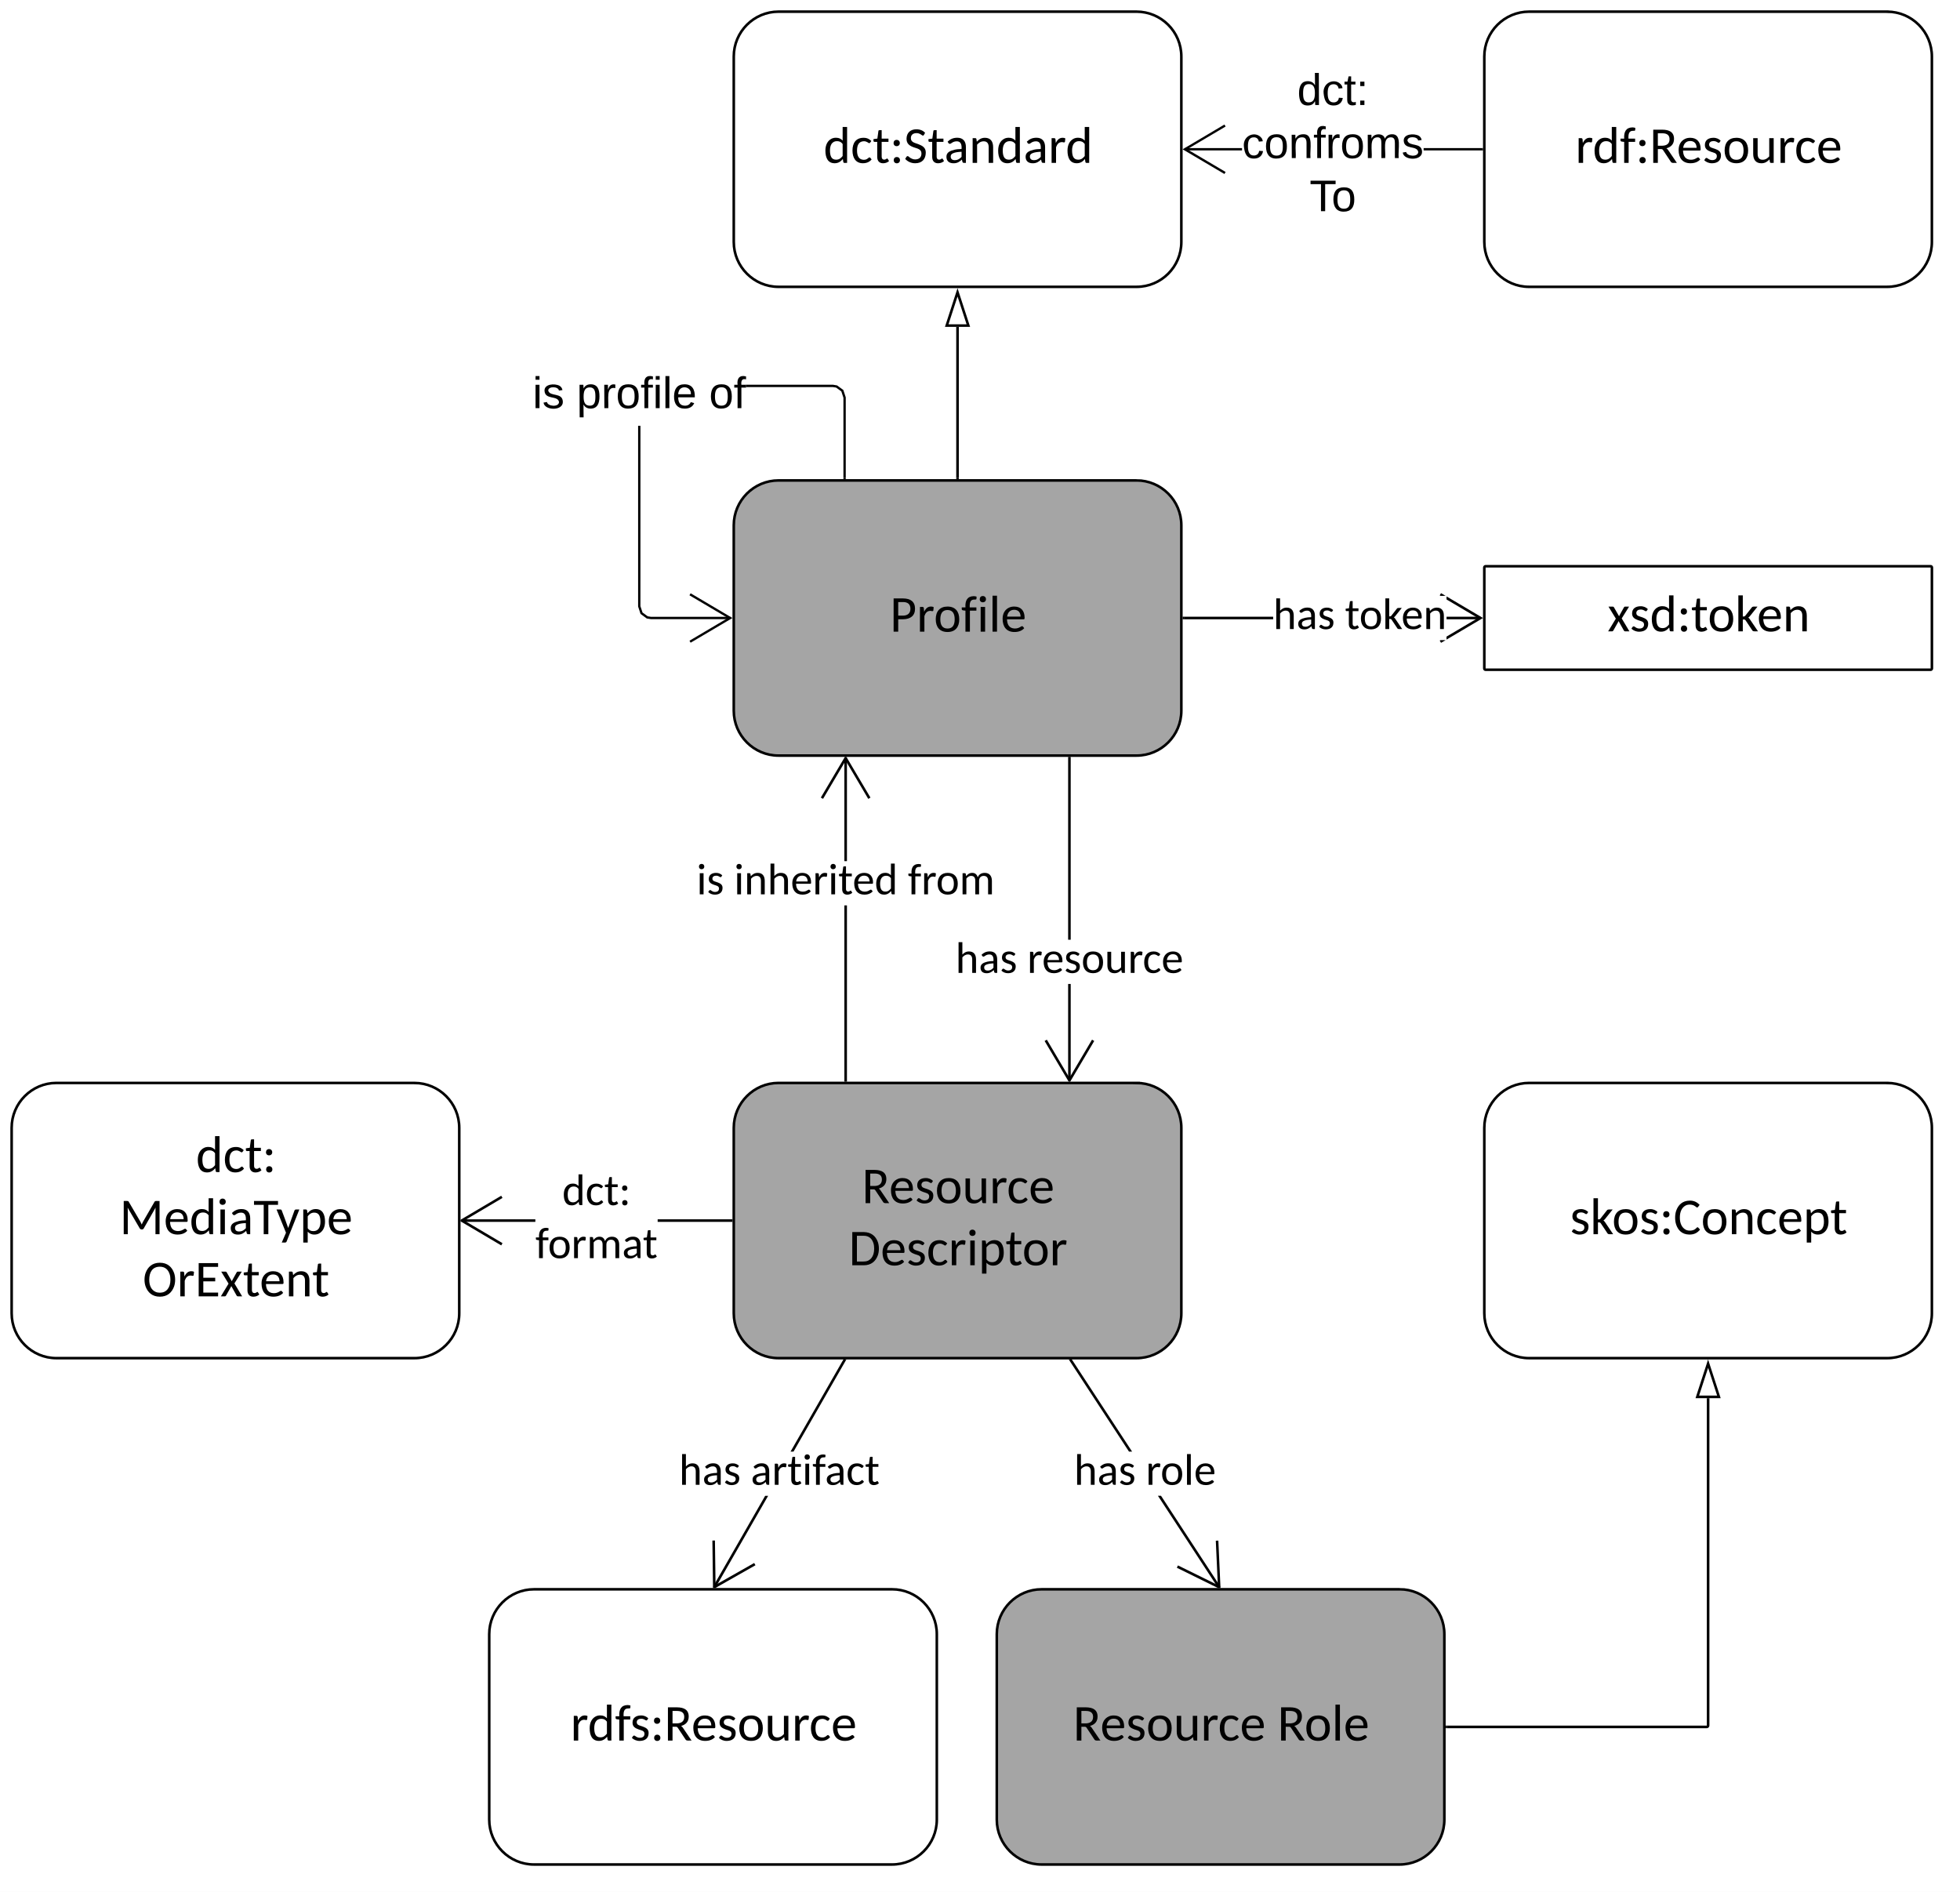
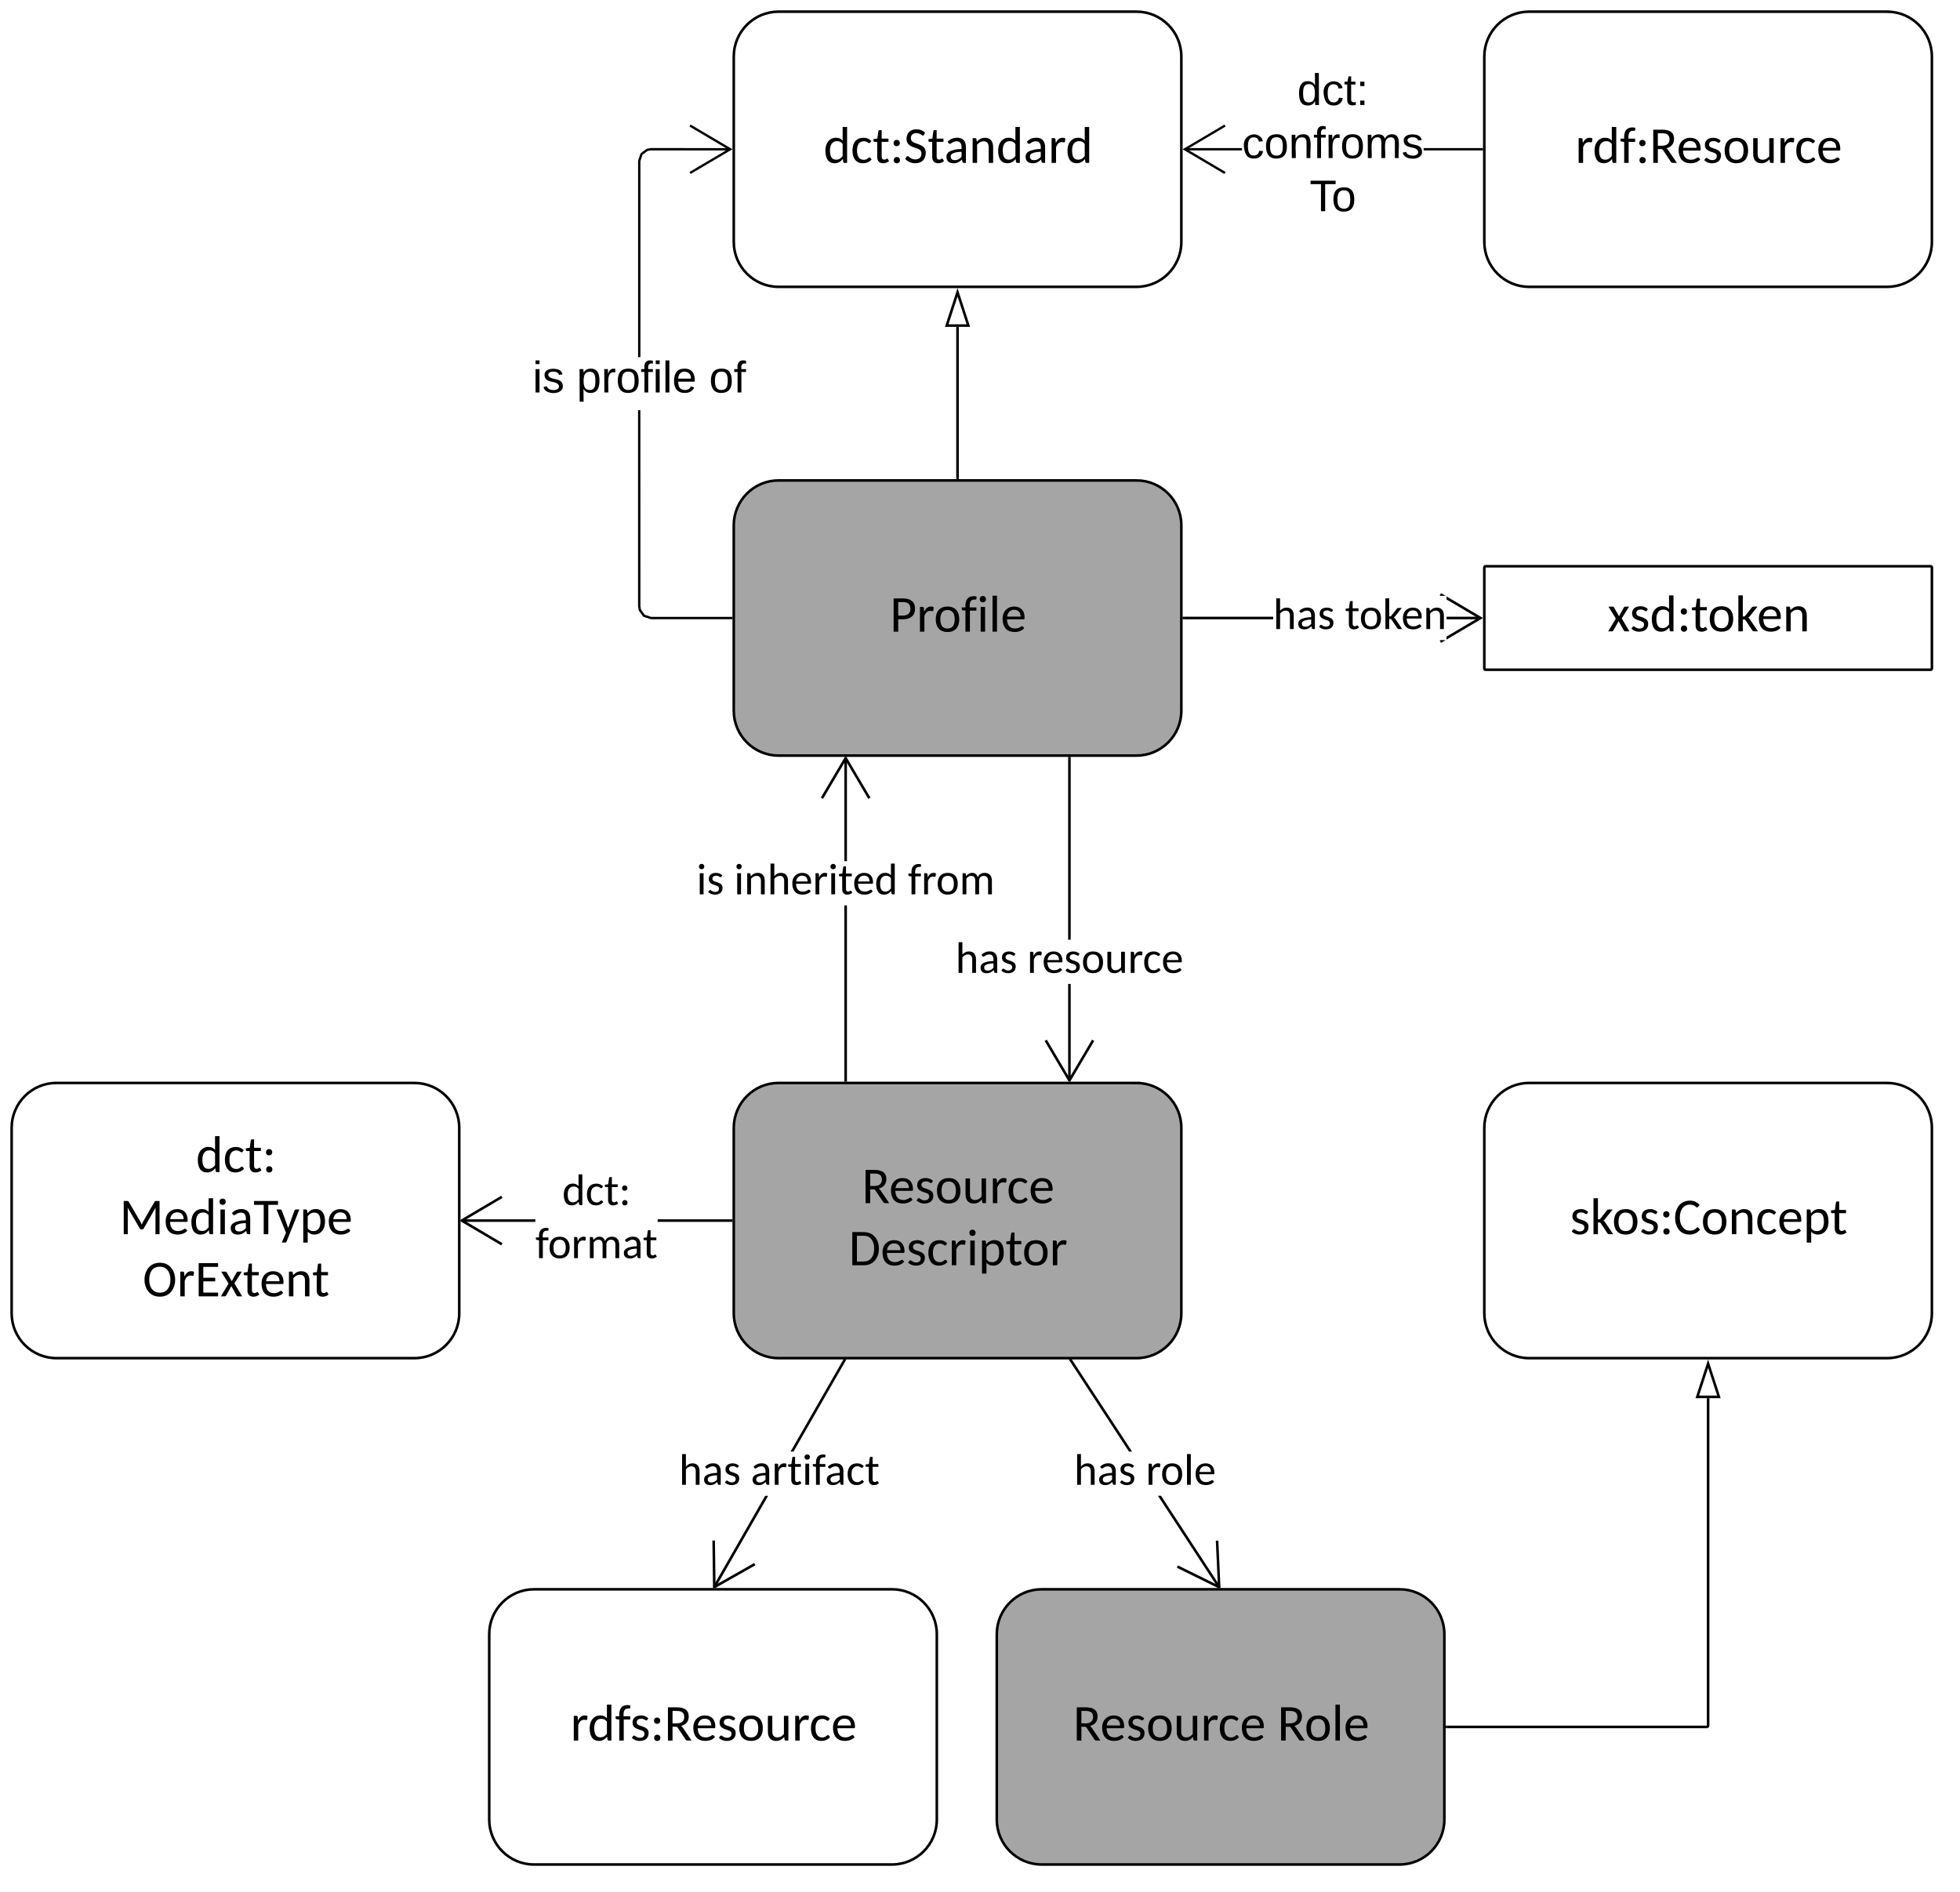
<svg xmlns="http://www.w3.org/2000/svg" xmlns:ns1="lucid" xmlns:xlink="http://www.w3.org/1999/xlink" width="841.33" height="811.98">
  <g transform="translate(0 0)" ns1:page-tab-id="KaaVrleRCrLHn">
    <path d="M0 0h841.33v811.98H0z" fill="#fff" />
    <path d="M621.1 741.2h111.55c.3 0 .56-.26.56-.57V600.1" stroke="#000" stroke-width="1.11" fill="none" />
    <path d="M621.12 741.75h-.57v-1.12h.57z" />
    <path d="M737.84 599.54h-9.27l4.64-14.27z" fill="#fff" />
    <path d="M738.6 600.1h-10.8l5.4-16.62zm-9.26-1.12h7.74l-3.87-11.9z" />
    <path d="M810.06 464.8h-153.7c-10.57 0-19.22 8.63-19.22 19.26v79.6c0 10.64 8.65 19.26 19.22 19.26h153.7c10.57 0 19.2-8.62 19.2-19.25v-79.6c0-10.64-8.63-19.26-19.2-19.26z" stroke="#000" stroke-width="1.11" fill="#fff" />
    <use xlink:href="#a" transform="matrix(1,0,0,1,645.9825,473.6703) translate(27.94649 56.055)" />
    <path d="M600.8 682.13H447.1c-10.58 0-19.23 8.63-19.23 19.26V781c0 10.62 8.65 19.25 19.22 19.25h153.7c10.55 0 19.2-8.63 19.2-19.26v-79.6c0-10.64-8.65-19.27-19.2-19.27z" stroke="#000" stroke-width="1.11" fill="#a5a5a5" />
    <use xlink:href="#b" transform="matrix(1,0,0,1,436.7118,690.9933) translate(23.90501 56.055)" />
    <use xlink:href="#c" transform="matrix(1,0,0,1,436.7118,690.9933) translate(111.6133 56.055)" />
    <path d="M382.9 682.13H229.2c-10.55 0-19.2 8.63-19.2 19.26V781c0 10.62 8.65 19.25 19.2 19.25h153.7c10.58 0 19.23-8.63 19.23-19.26v-79.6c0-10.64-8.65-19.27-19.22-19.27z" stroke="#000" stroke-width="1.11" fill="#fff" />
    <use xlink:href="#d" transform="matrix(1,0,0,1,218.8378,690.9933) translate(26.03696 56.055)" />
    <path d="M177.9 464.8H24.2c-10.55 0-19.2 8.63-19.2 19.26v79.6c0 10.64 8.65 19.26 19.2 19.26h153.7c10.58 0 19.23-8.62 19.23-19.25v-79.6c0-10.64-8.65-19.26-19.22-19.26z" stroke="#000" stroke-width="1.11" fill="#fff" />
    <use xlink:href="#e" transform="matrix(1,0,0,1,13.8378,473.6703) translate(70.27082 29.391)" />
    <use xlink:href="#f" transform="matrix(1,0,0,1,13.8378,473.6703) translate(37.4616 56.055)" />
    <use xlink:href="#g" transform="matrix(1,0,0,1,13.8378,473.6703) translate(47.41612 82.719)" />
    <path d="M487.87 5h-153.7c-10.56 0-19.2 8.62-19.2 19.25v79.6c0 10.64 8.64 19.26 19.2 19.26h153.7c10.57 0 19.22-8.6 19.22-19.24v-79.6C507.1 13.6 498.43 5 487.86 5z" stroke="#000" stroke-width="1.11" fill="#fff" />
    <use xlink:href="#h" transform="matrix(1,0,0,1,323.7988,13.85825) translate(29.70413 56.055)" />
    <path d="M487.87 206.2h-153.7c-10.56 0-19.2 8.62-19.2 19.25v79.6c0 10.63 8.64 19.25 19.2 19.25h153.7c10.57 0 19.22-8.62 19.22-19.25v-79.6c0-10.63-8.66-19.26-19.23-19.26z" stroke="#000" stroke-width="1.11" fill="#a5a5a5" />
    <use xlink:href="#i" transform="matrix(1,0,0,1,323.7988,215.0523) translate(58.18978 56.055)" />
    <path d="M546.5 265.8h-38.3v-1.1h38.3zm89.08 0h-14.65v-1.1h14.65z" />
    <path d="M508.2 265.8h-.56v-1.1h.57zM618.57 275.9l-.57-.95.36-.2h2.18zm18.02-10.65l-15.67 9.26v-1.28l13.48-7.97-13.47-7.97v-1.3zm-16.06-9.5h-2.18l-.36-.2.57-.96z" />
    <use xlink:href="#j" transform="matrix(1,0,0,1,546.5089,255.7547) translate(0.005 14.24144)" />
    <use xlink:href="#k" transform="matrix(1,0,0,1,546.5089,255.7547) translate(30.79655 14.24144)" />
    <path d="M411.02 205.08v-64.8" stroke="#000" stroke-width="1.11" fill="none" />
    <path d="M411.58 205.64h-1.1v-.57h1.1z" />
    <path d="M415.66 139.73h-9.27l4.62-14.27z" fill="#fff" />
    <path d="M416.42 140.28h-10.8l5.4-16.6zm-9.27-1.1h7.75l-3.88-11.92z" />
    <path d="M487.87 464.8h-153.7c-10.56 0-19.2 8.63-19.2 19.26v79.6c0 10.64 8.64 19.26 19.2 19.26h153.7c10.57 0 19.22-8.62 19.22-19.25v-79.6c0-10.64-8.66-19.26-19.23-19.26z" stroke="#000" stroke-width="1.11" fill="#a5a5a5" />
    <use xlink:href="#l" transform="matrix(1,0,0,1,323.7988,473.6703) translate(46.15756 42.723)" />
    <use xlink:href="#m" transform="matrix(1,0,0,1,323.7988,473.6703) translate(40.53747 69.387)" />
    <path d="M363.55 464.26h-1.1V388.6h1.1zm0-94.65h-1.1v-44.3h1.1z" />
    <path d="M363.55 464.26h-1.1l1.1-.02zM373.65 342.33l-.95.56-9.7-16.42-9.7 16.4-.97-.55 10.33-17.47h.66z" />
    <use xlink:href="#n" transform="matrix(1,0,0,1,299.0029,369.6074) translate(0.005 14.24144)" />
    <use xlink:href="#o" transform="matrix(1,0,0,1,299.0029,369.6074) translate(16.08225 14.24144)" />
    <use xlink:href="#p" transform="matrix(1,0,0,1,299.0029,369.6074) translate(90.69219 14.24144)" />
    <path d="M459.6 463.8h-1.1v-41.48h1.1zm0-60.47h-1.1v-78.47h1.1zM459.6 324.87h-1.1 1.1z" />
    <path d="M469.7 446.8l-10.32 17.46h-.65L448.4 446.8l.95-.58 9.7 16.4 9.7-16.4z" />
    <use xlink:href="#j" transform="matrix(1,0,0,1,410.1325,403.3301) translate(0.005 14.24144)" />
    <use xlink:href="#q" transform="matrix(1,0,0,1,410.1325,403.3301) translate(30.79655 14.24144)" />
    <path d="M229.8 524.42h-31.66v-1.1h31.66zm84.6 0H282.3v-1.1h32.13zM314.4 524.42v-1.1z" />
    <path d="M215.7 514.16l-16.4 9.7 16.4 9.7-.55.97-17.47-10.33v-.66l17.47-10.33z" />
    <use xlink:href="#r" transform="matrix(1,0,0,1,229.8044,502.9796) translate(11.52054 14.24144)" />
    <use xlink:href="#s" transform="matrix(1,0,0,1,229.8044,502.9796) translate(0.005 37.02775)" />
    <path d="M307.05 681.54l-.97-.56 22.36-38.96h1.28zm56.15-97.86l-22.58 39.35h-1.28l22.9-39.9z" />
    <path d="M363.2 583.7l-.38-.22h.5zM307.15 680.24l16.58-9.4.55.97-17.24 9.78h-.98l-.27-20.38 1.1-.02z" />
    <use xlink:href="#j" transform="matrix(1,0,0,1,291.4601,623.0342) translate(0.005 14.24144)" />
    <use xlink:href="#t" transform="matrix(1,0,0,1,291.4601,623.0342) translate(30.79655 14.24144)" />
    <path d="M523.85 681l-.93.6L497.04 642h1.33zm-37.9-57.97h-1.33L458.9 583.7l.92-.62z" />
    <path d="M458.9 583.7l-.15-.22h.5zM523.9 681.58h-1.1l-17.65-8.7.5-1 17.1 8.43-.87-19.03 1.1-.05z" />
    <use xlink:href="#j" transform="matrix(1,0,0,1,461.0336,623.0342) translate(0.005 14.24144)" />
    <use xlink:href="#u" transform="matrix(1,0,0,1,461.0336,623.0342) translate(30.79655 14.24144)" />
    <path d="M637.7 243.03c-.3 0-.56.25-.56.56v43.3c0 .32.26.57.56.57h191c.32 0 .57-.25.57-.56v-43.3c0-.32-.25-.57-.56-.57z" stroke="#000" stroke-width="1.11" fill="#fff" />
    <use xlink:href="#v" transform="matrix(1,0,0,1,645.9825,251.9158) translate(44.06901 19.055)" />
-     <path d="M274.9 260.17l.9 2.72 2.22 1.62 1.43.23h34.05v1h-34.13l-1.74-.28-2.68-1.96-1.04-3.17v-77.56h1zm84.42-94.75l2.68 1.96 1.04 3.18v34.58h-1v-34.42l-.9-2.73-2.22-1.63-1.42-.23h-37.3v-1h37.38z" />
-     <path d="M363.04 205.64h-1v-.5h1zM314.4 265.25l-17.94 10.6-.5-.85 16.48-9.75-16.5-9.75.52-.86z" />
+     <path d="M274.9 260.2l.24 1.43 1.62 2.23 2.73.9h34.4v1h-34.57l-3.2-1.05-1.94-2.67-.3-1.74v-84.25h1zm38.6-195.64h-34.05l-1.43.22-2.22 1.63-.9 2.73v84.13h-1V68.98l1.05-3.2 2.68-1.94 1.74-.3 34.13.02zM314.4 265.75h-.5v-1h.5z" />
+     <path d="M314.4 64.06l-17.94 10.6-.5-.85 16.48-9.74-16.5-9.76.52-.86z" />
    <g>
-       <use xlink:href="#w" transform="matrix(1,0,0,1,228.6224,159.9833) translate(0 15.19087)" />
-       <use xlink:href="#x" transform="matrix(1,0,0,1,228.6224,159.9833) translate(18.93584 15.19087)" />
-       <use xlink:href="#y" transform="matrix(1,0,0,1,228.6224,159.9833) translate(75.74337 15.19087)" />
+       <use xlink:href="#w" transform="matrix(1,0,0,1,228.6224,153.2588) translate(0 15.19087)" />
+       <use xlink:href="#x" transform="matrix(1,0,0,1,228.6224,153.2588) translate(18.93584 15.19087)" />
+       <use xlink:href="#y" transform="matrix(1,0,0,1,228.6224,153.2588) translate(75.74337 15.19087)" />
    </g>
    <path d="M533.14 64.56h-24.6v-1h24.6zm102.95 0h-25v-1h25z" />
    <path d="M526.1 54.3l-16.5 9.76 16.5 9.75-.52.87-17.94-10.6 17.94-10.63zM636.6 64.56h-.52v-1h.5z" />
    <g>
      <use xlink:href="#z" transform="matrix(1,0,0,1,533.1365,29.87554) translate(23.68799 15.19087)" />
      <use xlink:href="#A" transform="matrix(1,0,0,1,533.1365,29.87554) translate(0.005 37.97718)" />
      <use xlink:href="#B" transform="matrix(1,0,0,1,533.1365,29.87554) translate(28.98897 60.76348)" />
    </g>
    <path d="M810.06 5h-153.7c-10.57 0-19.22 8.62-19.22 19.25v79.6c0 10.64 8.65 19.26 19.22 19.26h153.7c10.57 0 19.2-8.6 19.2-19.24v-79.6c0-10.64-8.63-19.26-19.2-19.26z" stroke="#000" stroke-width="1.11" fill="#fff" />
    <g>
      <use xlink:href="#C" transform="matrix(1,0,0,1,645.9825,13.85825) translate(30.23576 56.055)" />
    </g>
    <defs>
      <path d="M95-709c0-188 136-281 332-284 128-2 226 47 291 114-25 33-46 112-108 74-47-29-100-60-179-58-97 2-169 47-169 140 0 121 140 131 235 168 118 46 235 94 235 255C732-91 595 11 381 15 247 17 139-38 70-104c26-39 56-126 124-80 51 35 104 76 195 74 109-2 179-54 179-159 0-126-138-136-236-173C209-488 95-543 95-709" id="D" />
      <path d="M304-1422v836c44 0 73 1 95-27l260-331c33-56 146-27 227-34L579-593c-18 19-36 36-58 50 24 15 42 36 58 59L906 0c-79-8-188 23-224-33L415-434c-19-25-25-32-66-33h-45V0H128v-1422h176" id="E" />
      <path d="M75-490c0-310 160-503 466-503s464 194 464 503c0 310-158 504-464 504C234 14 75-180 75-490zm181 1c0 215 74 366 285 366 210 0 283-152 283-366s-74-367-283-367c-211 0-285 152-285 367" id="F" />
      <path d="M271-232c74 0 125 50 125 125 0 74-52 123-125 123S149-34 149-107c0-74 48-125 122-125zm-6-678c74 0 125 50 125 125 0 74-52 123-125 123s-122-50-122-123c0-74 48-125 122-125" id="G" />
      <path d="M1052-184C961-66 832 17 628 14c-289-4-447-172-522-398-53-160-53-388 3-546 81-226 241-394 534-399 180-3 301 72 392 167-25 33-46 70-75 99-51 21-73-33-114-51-77-60-256-80-362-23-152 81-231 248-231 480 0 233 83 400 235 481 113 60 301 37 376-30 33-15 74-101 116-56" id="H" />
      <path d="M575-854c-119 2-197 63-259 134V0H140v-978c55 7 141-23 150 36l15 104c78-83 170-155 321-155 223 0 325 146 325 370V0H775v-623c0-140-61-233-200-231" id="I" />
      <path d="M69-490c0-299 140-503 438-503 143 0 234 53 308 127-20 26-37 58-61 80-40 18-64-17-93-32-37-19-81-40-143-39-201 7-269 160-269 367 0 204 66 360 261 368 96 4 149-38 198-81 21-19 50-20 67 2l51 64C751-46 640 14 479 14 199 14 69-199 69-490" id="J" />
      <path d="M544 14C232 14 75-190 75-509c0-226 105-376 267-447 57-25 122-37 193-37 265 0 410 167 410 437 0 47-2 68-42 68H249c7 217 94 359 310 364 110 2 183-39 248-80 70-44 93 39 123 67C847-42 716 14 544 14zm243-610c-5-164-86-266-249-269-173-3-262 113-284 269h533" id="K" />
      <path d="M581 14c-127 0-201-47-264-114v430H141V-978c55 7 141-23 150 36l17 114c76-89 171-167 326-167 271 0 368 217 368 499 0 229-91 393-245 471-52 26-111 39-176 39zm240-510c-2-202-50-358-245-358-128 0-197 66-259 146v472c53 73 114 114 225 114 198 0 281-159 279-374" id="L" />
      <path d="M650-73c-53 51-136 87-233 88-153 0-235-95-235-251v-596c-55-8-148 24-148-39v-70l154-20 41-301c4-50 80-28 129-33v335h269v128H358v584c-2 72 34 118 99 120 56 2 78-32 116-46 15 0 19 7 25 17" id="M" />
      <g id="a">
        <use transform="matrix(0.01084961,0,0,0.01084961,0,0)" xlink:href="#D" />
        <use transform="matrix(0.01084961,0,0,0.01084961,8.690537,0)" xlink:href="#E" />
        <use transform="matrix(0.01084961,0,0,0.01084961,18.0429,0)" xlink:href="#F" />
        <use transform="matrix(0.01084961,0,0,0.01084961,29.76048,0)" xlink:href="#D" />
        <use transform="matrix(0.01084961,0,0,0.01084961,38.45102,0)" xlink:href="#G" />
        <use transform="matrix(0.01084961,0,0,0.01084961,44.3966,0)" xlink:href="#H" />
        <use transform="matrix(0.01084961,0,0,0.01084961,56.24437,0)" xlink:href="#F" />
        <use transform="matrix(0.01084961,0,0,0.01084961,67.96195,0)" xlink:href="#I" />
        <use transform="matrix(0.01084961,0,0,0.01084961,79.63613,0)" xlink:href="#J" />
        <use transform="matrix(0.01084961,0,0,0.01084961,89.03189,0)" xlink:href="#K" />
        <use transform="matrix(0.01084961,0,0,0.01084961,100.0876,0)" xlink:href="#L" />
        <use transform="matrix(0.01084961,0,0,0.01084961,111.6642,0)" xlink:href="#M" />
      </g>
      <path d="M969-949c0 213-127 324-301 372 24 16 43 33 61 57L1082 0c-87-8-195 23-235-37L536-505c-21-29-36-41-85-41H329V0H147v-1314h360c275 2 462 97 462 365zM500-679c179-3 292-82 292-257 0-157-95-235-285-235H329v492h171" id="N" />
      <path d="M450 15c-223 0-325-146-325-370v-623h176v623c0 141 61 233 200 231 119-1 195-63 259-133v-721h176V0c-55-7-141 23-150-36l-16-104C692-57 602 15 450 15" id="O" />
      <path d="M536-823c-141 7-187 99-229 205V0H131v-978c60 8 148-26 154 48l12 144c58-123 149-234 328-202 18 3 34 11 49 21l-14 130c-12 52-78 12-124 14" id="P" />
      <g id="b">
        <use transform="matrix(0.01084961,0,0,0.01084961,0,0)" xlink:href="#N" />
        <use transform="matrix(0.01084961,0,0,0.01084961,11.67418,0)" xlink:href="#K" />
        <use transform="matrix(0.01084961,0,0,0.01084961,22.72993,0)" xlink:href="#D" />
        <use transform="matrix(0.01084961,0,0,0.01084961,31.42047,0)" xlink:href="#F" />
        <use transform="matrix(0.01084961,0,0,0.01084961,43.13805,0)" xlink:href="#O" />
        <use transform="matrix(0.01084961,0,0,0.01084961,54.81223,0)" xlink:href="#P" />
        <use transform="matrix(0.01084961,0,0,0.01084961,62.23336,0)" xlink:href="#J" />
        <use transform="matrix(0.01084961,0,0,0.01084961,71.62912,0)" xlink:href="#K" />
      </g>
      <path d="M323-1422V0H147v-1422h176" id="Q" />
      <g id="c">
        <use transform="matrix(0.01084961,0,0,0.01084961,0,0)" xlink:href="#N" />
        <use transform="matrix(0.01084961,0,0,0.01084961,11.60908,0)" xlink:href="#F" />
        <use transform="matrix(0.01084961,0,0,0.01084961,23.32666,0)" xlink:href="#Q" />
        <use transform="matrix(0.01084961,0,0,0.01084961,28.42598,0)" xlink:href="#K" />
      </g>
      <path d="M492-995c127 0 201 45 264 114v-541h176V0c-55-7-141 23-150-36l-18-117C688-64 595 14 440 14 170 14 74-204 74-486c0-228 88-392 242-470 52-26 111-39 176-39zM255-486c2 201 49 359 242 359 130 0 195-67 259-146v-473c-54-73-114-114-224-114-197 0-279 159-277 374" id="R" />
      <path d="M523-1269c-167-5-192 134-183 309h263v128H346V0H170v-831c-44-9-102-4-133-26-23-17-9-67-13-103h146c-18-271 76-439 324-444 44 0 83 8 117 19-9 39 11 106-29 113-15 2-34 3-59 3" id="S" />
      <g id="d">
        <use transform="matrix(0.01084961,0,0,0.01084961,0,0)" xlink:href="#P" />
        <use transform="matrix(0.01084961,0,0,0.01084961,7.442832,0)" xlink:href="#R" />
        <use transform="matrix(0.01084961,0,0,0.01084961,19.11701,0)" xlink:href="#S" />
        <use transform="matrix(0.01084961,0,0,0.01084961,25.60508,0)" xlink:href="#D" />
        <use transform="matrix(0.01084961,0,0,0.01084961,34.29562,0)" xlink:href="#G" />
        <use transform="matrix(0.01084961,0,0,0.01084961,40.2412,0)" xlink:href="#N" />
        <use transform="matrix(0.01084961,0,0,0.01084961,51.91538,0)" xlink:href="#K" />
        <use transform="matrix(0.01084961,0,0,0.01084961,62.97113,0)" xlink:href="#D" />
        <use transform="matrix(0.01084961,0,0,0.01084961,71.66167,0)" xlink:href="#F" />
        <use transform="matrix(0.01084961,0,0,0.01084961,83.37925,0)" xlink:href="#O" />
        <use transform="matrix(0.01084961,0,0,0.01084961,95.05343,0)" xlink:href="#P" />
        <use transform="matrix(0.01084961,0,0,0.01084961,102.4746,0)" xlink:href="#J" />
        <use transform="matrix(0.01084961,0,0,0.01084961,111.8703,0)" xlink:href="#K" />
      </g>
      <g id="e">
        <use transform="matrix(0.01084961,0,0,0.01084961,0,0)" xlink:href="#R" />
        <use transform="matrix(0.01084961,0,0,0.01084961,11.67418,0)" xlink:href="#J" />
        <use transform="matrix(0.01084961,0,0,0.01084961,21.06994,0)" xlink:href="#M" />
        <use transform="matrix(0.01084961,0,0,0.01084961,28.51277,0)" xlink:href="#G" />
      </g>
      <path d="M835-479c17 30 30 62 44 96 13-34 27-66 43-96l464-805c25-53 129-21 198-30V0h-161c1-334-2-672 1-1004 1-16 3-32 4-49L959-229c-25 56-126 55-158 0l-480-823c4 33 6 64 6 93V0H167v-1314c56 2 123-6 171 4 9 2 18 12 27 27" id="T" />
      <path d="M323-978V0H147v-978h176zm-91-431c74 0 125 50 125 125 0 74-52 123-125 123s-122-50-122-123c0-74 48-125 122-125" id="U" />
      <path d="M514-995c228 0 341 142 341 370V0c-56-5-123 17-137-41l-22-91C610-53 522 18 358 15 189 12 84-73 84-244c0-178 154-235 319-276 76-19 169-27 280-30 12-176-30-304-190-304-107 0-171 42-231 86-34 25-81 14-98-16l-32-56c98-93 207-155 382-155zM253-253c0 98 61 145 158 145 133 0 205-61 272-130v-202c-134 6-246 19-333 58-57 26-97 59-97 129" id="V" />
      <path d="M974-1314v152H591V0H408v-1162H24v-152h950" id="W" />
      <path d="M409 288c-14 65-120 35-192 42L385-58 11-978h152c30-1 46 16 53 36 86 232 175 459 256 696 80-235 169-463 250-696 20-58 122-29 191-36" id="X" />
      <g id="f">
        <use transform="matrix(0.01084961,0,0,0.01084961,0,0)" xlink:href="#T" />
        <use transform="matrix(0.01084961,0,0,0.01084961,18.99767,0)" xlink:href="#K" />
        <use transform="matrix(0.01084961,0,0,0.01084961,30.05342,0)" xlink:href="#R" />
        <use transform="matrix(0.01084961,0,0,0.01084961,41.7276,0)" xlink:href="#U" />
        <use transform="matrix(0.01084961,0,0,0.01084961,46.82691,0)" xlink:href="#V" />
        <use transform="matrix(0.01084961,0,0,0.01084961,57.47038,0)" xlink:href="#W" />
        <use transform="matrix(0.01084961,0,0,0.01084961,67.28928,0)" xlink:href="#X" />
        <use transform="matrix(0.01084961,0,0,0.01084961,77.34687,0)" xlink:href="#L" />
        <use transform="matrix(0.01084961,0,0,0.01084961,89.02104,0)" xlink:href="#K" />
      </g>
      <path d="M1240-928c58 159 58 383 0 542-85 230-258 400-561 400S201-157 116-386c-59-159-59-383 0-542 86-230 259-401 563-401s477 171 561 401zm-172 486c38-122 39-308 0-430-56-173-170-300-389-300-293 0-420 215-420 515 0 237 85 404 247 479 99 47 246 46 346 0 107-49 178-142 216-264" id="Y" />
      <path d="M913-1314v148H328v431h471v143H328v444h586L913 0H145v-1314h768" id="Z" />
      <path d="M327-502L36-978h168c28 0 37 9 47 26l204 355c6-16 13-28 21-43l171-308c11-15 20-29 43-30h161L559-511 864 0H695c-27 1-44-19-53-36L435-406c-5 15-11 28-18 39L230-36c-11 17-23 37-50 36H23" id="aa" />
      <g id="g">
        <use transform="matrix(0.01084961,0,0,0.01084961,0,0)" xlink:href="#Y" />
        <use transform="matrix(0.01084961,0,0,0.01084961,14.71207,0)" xlink:href="#P" />
        <use transform="matrix(0.01084961,0,0,0.01084961,22.45869,0)" xlink:href="#Z" />
        <use transform="matrix(0.01084961,0,0,0.01084961,33.3083,0)" xlink:href="#aa" />
        <use transform="matrix(0.01084961,0,0,0.01084961,42.997,0)" xlink:href="#M" />
        <use transform="matrix(0.01084961,0,0,0.01084961,50.20114,0)" xlink:href="#K" />
        <use transform="matrix(0.01084961,0,0,0.01084961,61.25689,0)" xlink:href="#I" />
        <use transform="matrix(0.01084961,0,0,0.01084961,72.72493,0)" xlink:href="#M" />
      </g>
      <path d="M454-137c154-4 244-84 244-236 0-172-165-194-295-240-161-57-303-135-295-354 9-227 154-362 390-362 152 0 266 55 344 137l-45 85c-37 63-91-1-127-21-44-25-97-52-170-50-136 3-221 69-221 201 0 166 169 187 295 236 153 60 300 130 295 341-6 260-155 414-419 414-174 0-309-76-395-172 24-34 40-77 71-104 55-23 84 36 125 60 52 30 115 67 203 65" id="ab" />
      <g id="h">
        <use transform="matrix(0.01084961,0,0,0.01084961,0,0)" xlink:href="#R" />
        <use transform="matrix(0.01084961,0,0,0.01084961,11.67418,0)" xlink:href="#J" />
        <use transform="matrix(0.01084961,0,0,0.01084961,21.06994,0)" xlink:href="#M" />
        <use transform="matrix(0.01084961,0,0,0.01084961,28.51277,0)" xlink:href="#G" />
        <use transform="matrix(0.01084961,0,0,0.01084961,34.45836,0)" xlink:href="#ab" />
        <use transform="matrix(0.01084961,0,0,0.01084961,44.66784,0)" xlink:href="#M" />
        <use transform="matrix(0.01084961,0,0,0.01084961,51.83943,0)" xlink:href="#V" />
        <use transform="matrix(0.01084961,0,0,0.01084961,62.4829,0)" xlink:href="#I" />
        <use transform="matrix(0.01084961,0,0,0.01084961,74.15708,0)" xlink:href="#R" />
        <use transform="matrix(0.01084961,0,0,0.01084961,85.83126,0)" xlink:href="#V" />
        <use transform="matrix(0.01084961,0,0,0.01084961,96.47473,0)" xlink:href="#P" />
        <use transform="matrix(0.01084961,0,0,0.01084961,103.9176,0)" xlink:href="#R" />
      </g>
      <path d="M994-906c0 279-183 411-470 416H329V0H147v-1314h377c290 3 470 124 470 408zm-182 0c0-176-103-265-288-265H329v537h195c180-4 288-94 288-272" id="ac" />
      <g id="i">
        <use transform="matrix(0.01084961,0,0,0.01084961,0,0)" xlink:href="#ac" />
        <use transform="matrix(0.01084961,0,0,0.01084961,11.47889,0)" xlink:href="#P" />
        <use transform="matrix(0.01084961,0,0,0.01084961,18.86747,0)" xlink:href="#F" />
        <use transform="matrix(0.01084961,0,0,0.01084961,30.58505,0)" xlink:href="#S" />
        <use transform="matrix(0.01084961,0,0,0.01084961,37.36605,0)" xlink:href="#U" />
        <use transform="matrix(0.01084961,0,0,0.01084961,42.46537,0)" xlink:href="#Q" />
        <use transform="matrix(0.01084961,0,0,0.01084961,47.56469,0)" xlink:href="#K" />
      </g>
      <path d="M576-854c-119 2-194 64-257 135V0H143v-1422h176v573c76-79 163-144 308-144 223 0 324 146 324 370V0H775v-623c0-140-60-233-199-231" id="ad" />
      <g id="j">
        <use transform="matrix(0.009271771,0,0,0.009271771,0,0)" xlink:href="#ad" />
        <use transform="matrix(0.009271771,0,0,0.009271771,9.976426,0)" xlink:href="#V" />
        <use transform="matrix(0.009271771,0,0,0.009271771,19.07203,0)" xlink:href="#D" />
      </g>
      <g id="k">
        <use transform="matrix(0.009271771,0,0,0.009271771,0,0)" xlink:href="#M" />
        <use transform="matrix(0.009271771,0,0,0.009271771,6.175,0)" xlink:href="#F" />
        <use transform="matrix(0.009271771,0,0,0.009271771,16.18851,0)" xlink:href="#E" />
        <use transform="matrix(0.009271771,0,0,0.009271771,24.20859,0)" xlink:href="#K" />
        <use transform="matrix(0.009271771,0,0,0.009271771,33.65653,0)" xlink:href="#I" />
      </g>
      <g id="l">
        <use transform="matrix(0.01084961,0,0,0.01084961,0,0)" xlink:href="#N" />
        <use transform="matrix(0.01084961,0,0,0.01084961,11.67418,0)" xlink:href="#K" />
        <use transform="matrix(0.01084961,0,0,0.01084961,22.72993,0)" xlink:href="#D" />
        <use transform="matrix(0.01084961,0,0,0.01084961,31.42047,0)" xlink:href="#F" />
        <use transform="matrix(0.01084961,0,0,0.01084961,43.13805,0)" xlink:href="#O" />
        <use transform="matrix(0.01084961,0,0,0.01084961,54.81223,0)" xlink:href="#P" />
        <use transform="matrix(0.01084961,0,0,0.01084961,62.23336,0)" xlink:href="#J" />
        <use transform="matrix(0.01084961,0,0,0.01084961,71.62912,0)" xlink:href="#K" />
      </g>
      <path d="M1148-926c58 156 58 382 0 538C1064-162 892 0 593 0H139v-1314h454c298 6 472 162 555 388zM976-442c38-121 39-309 0-430-55-171-167-295-383-295H322v1020c157-7 329 19 441-35 105-50 176-139 213-260" id="ae" />
      <g id="m">
        <use transform="matrix(0.01084961,0,0,0.01084961,0,0)" xlink:href="#ae" />
        <use transform="matrix(0.01084961,0,0,0.01084961,13.67051,0)" xlink:href="#K" />
        <use transform="matrix(0.01084961,0,0,0.01084961,24.72626,0)" xlink:href="#D" />
        <use transform="matrix(0.01084961,0,0,0.01084961,33.4168,0)" xlink:href="#J" />
        <use transform="matrix(0.01084961,0,0,0.01084961,42.81256,0)" xlink:href="#P" />
        <use transform="matrix(0.01084961,0,0,0.01084961,50.55918,0)" xlink:href="#U" />
        <use transform="matrix(0.01084961,0,0,0.01084961,55.6585,0)" xlink:href="#L" />
        <use transform="matrix(0.01084961,0,0,0.01084961,67.23503,0)" xlink:href="#M" />
        <use transform="matrix(0.01084961,0,0,0.01084961,74.46087,0)" xlink:href="#F" />
        <use transform="matrix(0.01084961,0,0,0.01084961,86.17845,0)" xlink:href="#P" />
      </g>
      <g id="n">
        <use transform="matrix(0.009271771,0,0,0.009271771,0,0)" xlink:href="#U" />
        <use transform="matrix(0.009271771,0,0,0.009271771,4.357732,0)" xlink:href="#D" />
      </g>
      <g id="o">
        <use transform="matrix(0.009271771,0,0,0.009271771,0,0)" xlink:href="#U" />
        <use transform="matrix(0.009271771,0,0,0.009271771,4.357732,0)" xlink:href="#I" />
        <use transform="matrix(0.009271771,0,0,0.009271771,14.33416,0)" xlink:href="#ad" />
        <use transform="matrix(0.009271771,0,0,0.009271771,24.31058,0)" xlink:href="#K" />
        <use transform="matrix(0.009271771,0,0,0.009271771,33.75852,0)" xlink:href="#P" />
        <use transform="matrix(0.009271771,0,0,0.009271771,40.37856,0)" xlink:href="#U" />
        <use transform="matrix(0.009271771,0,0,0.009271771,44.7363,0)" xlink:href="#M" />
        <use transform="matrix(0.009271771,0,0,0.009271771,50.89275,0)" xlink:href="#K" />
        <use transform="matrix(0.009271771,0,0,0.009271771,60.34069,0)" xlink:href="#R" />
      </g>
      <path d="M545-854c-104 0-170 61-222 126V0H147v-978c54 8 140-23 149 36l15 100c68-77 143-150 284-151 143-1 221 88 255 203 52-123 153-201 320-203 220-2 335 143 335 370V0h-176v-623c1-143-65-231-201-231-139 0-216 89-216 231V0H736v-623c1-145-55-231-191-231" id="af" />
      <g id="p">
        <use transform="matrix(0.009271771,0,0,0.009271771,0,0)" xlink:href="#S" />
        <use transform="matrix(0.009271771,0,0,0.009271771,5.794857,0)" xlink:href="#P" />
        <use transform="matrix(0.009271771,0,0,0.009271771,12.10893,0)" xlink:href="#F" />
        <use transform="matrix(0.009271771,0,0,0.009271771,22.12245,0)" xlink:href="#af" />
      </g>
      <g id="q">
        <use transform="matrix(0.009271771,0,0,0.009271771,0,0)" xlink:href="#P" />
        <use transform="matrix(0.009271771,0,0,0.009271771,6.369707,0)" xlink:href="#K" />
        <use transform="matrix(0.009271771,0,0,0.009271771,15.81764,0)" xlink:href="#D" />
        <use transform="matrix(0.009271771,0,0,0.009271771,23.24433,0)" xlink:href="#F" />
        <use transform="matrix(0.009271771,0,0,0.009271771,33.25784,0)" xlink:href="#O" />
        <use transform="matrix(0.009271771,0,0,0.009271771,43.23427,0)" xlink:href="#P" />
        <use transform="matrix(0.009271771,0,0,0.009271771,49.57616,0)" xlink:href="#J" />
        <use transform="matrix(0.009271771,0,0,0.009271771,57.60551,0)" xlink:href="#K" />
      </g>
      <g id="r">
        <use transform="matrix(0.009271771,0,0,0.009271771,0,0)" xlink:href="#R" />
        <use transform="matrix(0.009271771,0,0,0.009271771,9.976426,0)" xlink:href="#J" />
        <use transform="matrix(0.009271771,0,0,0.009271771,18.00578,0)" xlink:href="#M" />
        <use transform="matrix(0.009271771,0,0,0.009271771,24.36621,0)" xlink:href="#G" />
      </g>
      <g id="s">
        <use transform="matrix(0.009271771,0,0,0.009271771,0,0)" xlink:href="#S" />
        <use transform="matrix(0.009271771,0,0,0.009271771,5.396171,0)" xlink:href="#F" />
        <use transform="matrix(0.009271771,0,0,0.009271771,15.40968,0)" xlink:href="#P" />
        <use transform="matrix(0.009271771,0,0,0.009271771,22.02973,0)" xlink:href="#af" />
        <use transform="matrix(0.009271771,0,0,0.009271771,37.19835,0)" xlink:href="#V" />
        <use transform="matrix(0.009271771,0,0,0.009271771,46.11779,0)" xlink:href="#M" />
      </g>
      <g id="t">
        <use transform="matrix(0.009271771,0,0,0.009271771,0,0)" xlink:href="#V" />
        <use transform="matrix(0.009271771,0,0,0.009271771,9.095608,0)" xlink:href="#P" />
        <use transform="matrix(0.009271771,0,0,0.009271771,15.71565,0)" xlink:href="#M" />
        <use transform="matrix(0.009271771,0,0,0.009271771,22.07609,0)" xlink:href="#U" />
        <use transform="matrix(0.009271771,0,0,0.009271771,26.43382,0)" xlink:href="#S" />
        <use transform="matrix(0.009271771,0,0,0.009271771,31.85781,0)" xlink:href="#V" />
        <use transform="matrix(0.009271771,0,0,0.009271771,40.95341,0)" xlink:href="#J" />
        <use transform="matrix(0.009271771,0,0,0.009271771,48.98277,0)" xlink:href="#M" />
      </g>
      <g id="u">
        <use transform="matrix(0.009271771,0,0,0.009271771,0,0)" xlink:href="#P" />
        <use transform="matrix(0.009271771,0,0,0.009271771,6.314076,0)" xlink:href="#F" />
        <use transform="matrix(0.009271771,0,0,0.009271771,16.32759,0)" xlink:href="#Q" />
        <use transform="matrix(0.009271771,0,0,0.009271771,20.68532,0)" xlink:href="#K" />
      </g>
      <g id="v">
        <use transform="matrix(0.01084961,0,0,0.01084961,0,0)" xlink:href="#aa" />
        <use transform="matrix(0.01084961,0,0,0.01084961,9.493408,0)" xlink:href="#D" />
        <use transform="matrix(0.01084961,0,0,0.01084961,18.18395,0)" xlink:href="#R" />
        <use transform="matrix(0.01084961,0,0,0.01084961,29.85813,0)" xlink:href="#G" />
        <use transform="matrix(0.01084961,0,0,0.01084961,35.80371,0)" xlink:href="#M" />
        <use transform="matrix(0.01084961,0,0,0.01084961,43.02955,0)" xlink:href="#F" />
        <use transform="matrix(0.01084961,0,0,0.01084961,54.74713,0)" xlink:href="#E" />
        <use transform="matrix(0.01084961,0,0,0.01084961,64.13204,0)" xlink:href="#K" />
        <use transform="matrix(0.01084961,0,0,0.01084961,75.18779,0)" xlink:href="#I" />
      </g>
      <path d="M24-231v-30h32v30H24zM24 0v-190h32V0H24" id="ag" />
      <path d="M135-143c-3-34-86-38-87 0 15 53 115 12 119 90S17 21 10-45l28-5c4 36 97 45 98 0-10-56-113-15-118-90-4-57 82-63 122-42 12 7 21 19 24 35" id="ah" />
      <g id="w">
        <use transform="matrix(0.05274608,0,0,0.05274608,0,0)" xlink:href="#ag" />
        <use transform="matrix(0.05274608,0,0,0.05274608,4.16694,0)" xlink:href="#ah" />
      </g>
      <path d="M115-194c55 1 70 41 70 98S169 2 115 4C84 4 66-9 55-30l1 105H24l-1-265h31l2 30c10-21 28-34 59-34zm-8 174c40 0 45-34 45-75s-6-73-45-74c-42 0-51 32-51 76 0 43 10 73 51 73" id="ai" />
      <path d="M114-163C36-179 61-72 57 0H25l-1-190h30c1 12-1 29 2 39 6-27 23-49 58-41v29" id="aj" />
      <path d="M100-194c62-1 85 37 85 99 1 63-27 99-86 99S16-35 15-95c0-66 28-99 85-99zM99-20c44 1 53-31 53-75 0-43-8-75-51-75s-53 32-53 75 10 74 51 75" id="ak" />
      <path d="M101-234c-31-9-42 10-38 44h38v23H63V0H32v-167H5v-23h27c-7-52 17-82 69-68v24" id="al" />
      <path d="M24 0v-261h32V0H24" id="am" />
      <path d="M100-194c63 0 86 42 84 106H49c0 40 14 67 53 68 26 1 43-12 49-29l28 8c-11 28-37 45-77 45C44 4 14-33 15-96c1-61 26-98 85-98zm52 81c6-60-76-77-97-28-3 7-6 17-6 28h103" id="an" />
      <g id="x">
        <use transform="matrix(0.05274608,0,0,0.05274608,0,0)" xlink:href="#ai" />
        <use transform="matrix(0.05274608,0,0,0.05274608,10.54922,0)" xlink:href="#aj" />
        <use transform="matrix(0.05274608,0,0,0.05274608,16.826,0)" xlink:href="#ak" />
        <use transform="matrix(0.05274608,0,0,0.05274608,27.37521,0)" xlink:href="#al" />
        <use transform="matrix(0.05274608,0,0,0.05274608,32.64982,0)" xlink:href="#ag" />
        <use transform="matrix(0.05274608,0,0,0.05274608,36.81676,0)" xlink:href="#am" />
        <use transform="matrix(0.05274608,0,0,0.05274608,40.9837,0)" xlink:href="#an" />
      </g>
      <g id="y">
        <use transform="matrix(0.05274608,0,0,0.05274608,0,0)" xlink:href="#ak" />
        <use transform="matrix(0.05274608,0,0,0.05274608,10.54922,0)" xlink:href="#al" />
      </g>
      <path d="M85-194c31 0 48 13 60 33l-1-100h32l1 261h-30c-2-10 0-23-3-31C134-8 116 4 85 4 32 4 16-35 15-94c0-66 23-100 70-100zm9 24c-40 0-46 34-46 75 0 40 6 74 45 74 42 0 51-32 51-76 0-42-9-74-50-73" id="ao" />
      <path d="M96-169c-40 0-48 33-48 73s9 75 48 75c24 0 41-14 43-38l32 2c-6 37-31 61-74 61-59 0-76-41-82-99-10-93 101-131 147-64 4 7 5 14 7 22l-32 3c-4-21-16-35-41-35" id="ap" />
      <path d="M59-47c-2 24 18 29 38 22v24C64 9 27 4 27-40v-127H5v-23h24l9-43h21v43h35v23H59v120" id="aq" />
      <path d="M33-154v-36h34v36H33zM33 0v-36h34V0H33" id="ar" />
      <g id="z">
        <use transform="matrix(0.05274608,0,0,0.05274608,0,0)" xlink:href="#ao" />
        <use transform="matrix(0.05274608,0,0,0.05274608,10.54922,0)" xlink:href="#ap" />
        <use transform="matrix(0.05274608,0,0,0.05274608,20.04351,0)" xlink:href="#aq" />
        <use transform="matrix(0.05274608,0,0,0.05274608,25.31812,0)" xlink:href="#ar" />
      </g>
      <path d="M117-194c89-4 53 116 60 194h-32v-121c0-31-8-49-39-48C34-167 62-67 57 0H25l-1-190h30c1 10-1 24 2 32 11-22 29-35 61-36" id="as" />
      <path d="M210-169c-67 3-38 105-44 169h-31v-121c0-29-5-50-35-48C34-165 62-65 56 0H25l-1-190h30c1 10-1 24 2 32 10-44 99-50 107 0 11-21 27-35 58-36 85-2 47 119 55 194h-31v-121c0-29-5-49-35-48" id="at" />
      <g id="A">
        <use transform="matrix(0.05274608,0,0,0.05274608,0,0)" xlink:href="#ap" />
        <use transform="matrix(0.05274608,0,0,0.05274608,9.494294,0)" xlink:href="#ak" />
        <use transform="matrix(0.05274608,0,0,0.05274608,20.04351,0)" xlink:href="#as" />
        <use transform="matrix(0.05274608,0,0,0.05274608,30.59272,0)" xlink:href="#al" />
        <use transform="matrix(0.05274608,0,0,0.05274608,35.86733,0)" xlink:href="#aj" />
        <use transform="matrix(0.05274608,0,0,0.05274608,42.14412,0)" xlink:href="#ak" />
        <use transform="matrix(0.05274608,0,0,0.05274608,52.69333,0)" xlink:href="#at" />
        <use transform="matrix(0.05274608,0,0,0.05274608,68.46441,0)" xlink:href="#ah" />
      </g>
      <path d="M127-220V0H93v-220H8v-28h204v28h-85" id="au" />
      <g id="B">
        <use transform="matrix(0.05274608,0,0,0.05274608,0,0)" xlink:href="#au" />
        <use transform="matrix(0.05274608,0,0,0.05274608,9.441548,0)" xlink:href="#ak" />
      </g>
      <g id="C">
        <use transform="matrix(0.01084961,0,0,0.01084961,0,0)" xlink:href="#P" />
        <use transform="matrix(0.01084961,0,0,0.01084961,7.442832,0)" xlink:href="#R" />
        <use transform="matrix(0.01084961,0,0,0.01084961,19.11701,0)" xlink:href="#S" />
        <use transform="matrix(0.01084961,0,0,0.01084961,25.89802,0)" xlink:href="#G" />
        <use transform="matrix(0.01084961,0,0,0.01084961,31.8436,0)" xlink:href="#N" />
        <use transform="matrix(0.01084961,0,0,0.01084961,43.51778,0)" xlink:href="#K" />
        <use transform="matrix(0.01084961,0,0,0.01084961,54.57354,0)" xlink:href="#D" />
        <use transform="matrix(0.01084961,0,0,0.01084961,63.26407,0)" xlink:href="#F" />
        <use transform="matrix(0.01084961,0,0,0.01084961,74.98165,0)" xlink:href="#O" />
        <use transform="matrix(0.01084961,0,0,0.01084961,86.65583,0)" xlink:href="#P" />
        <use transform="matrix(0.01084961,0,0,0.01084961,94.07696,0)" xlink:href="#J" />
        <use transform="matrix(0.01084961,0,0,0.01084961,103.4727,0)" xlink:href="#K" />
      </g>
    </defs>
  </g>
</svg>
